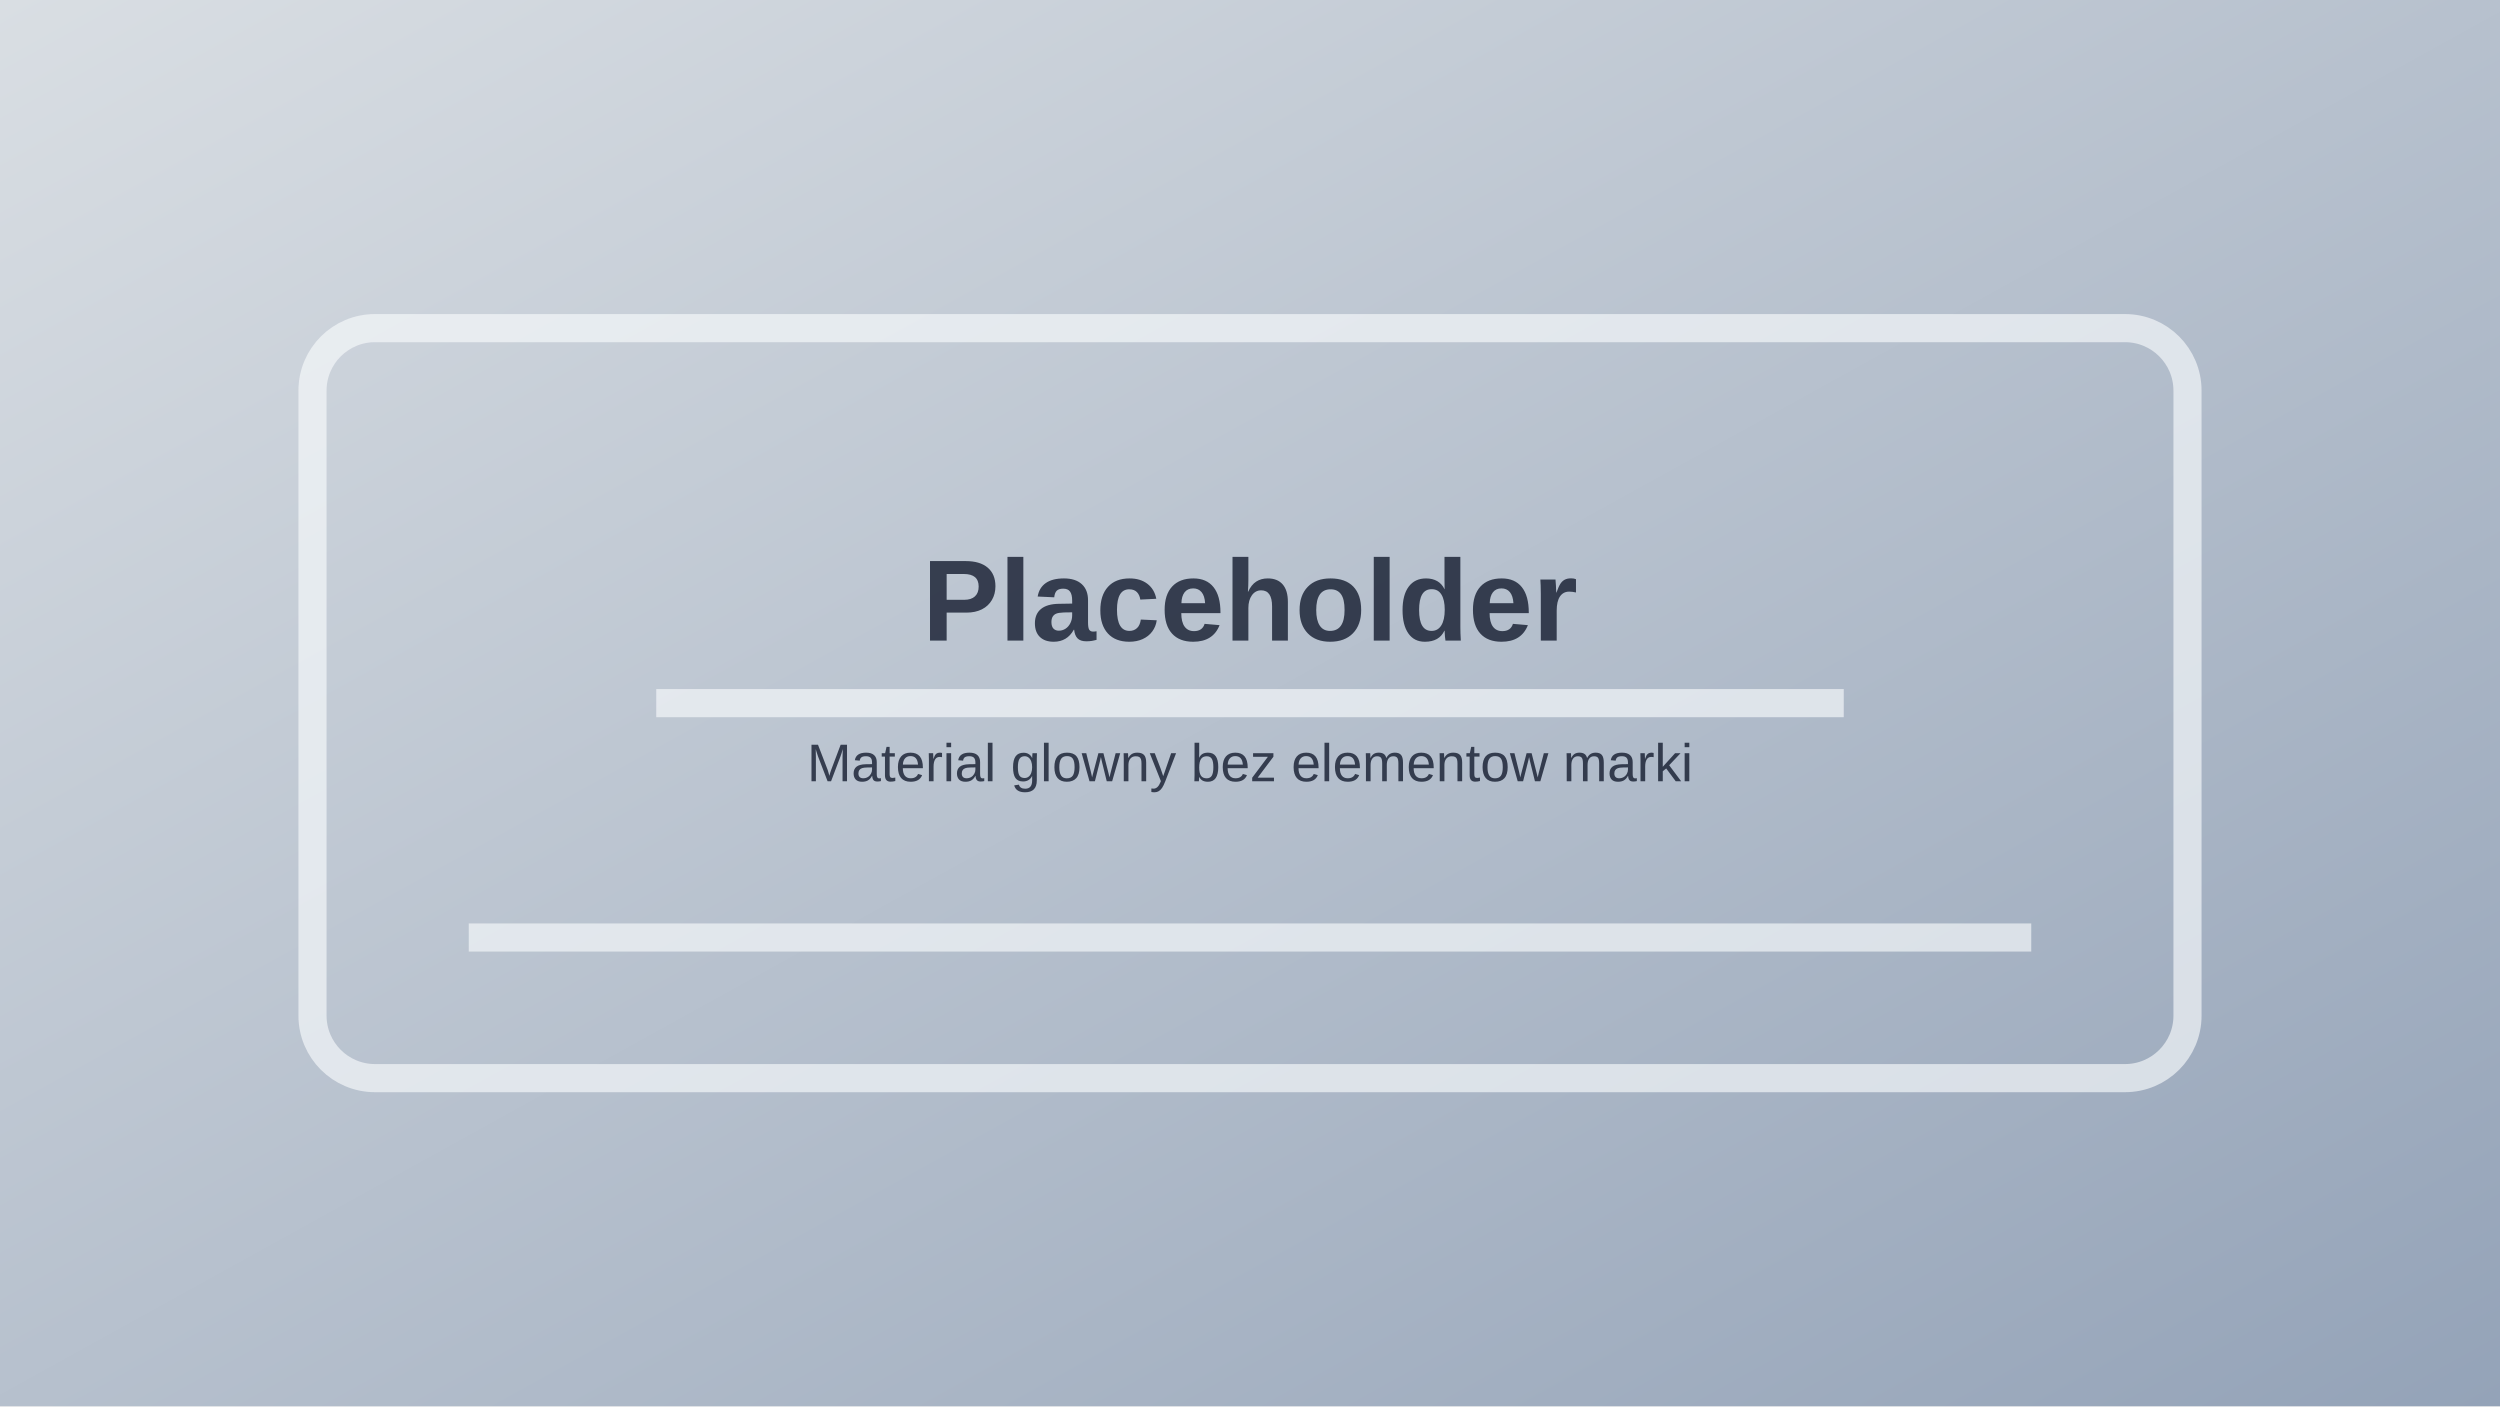
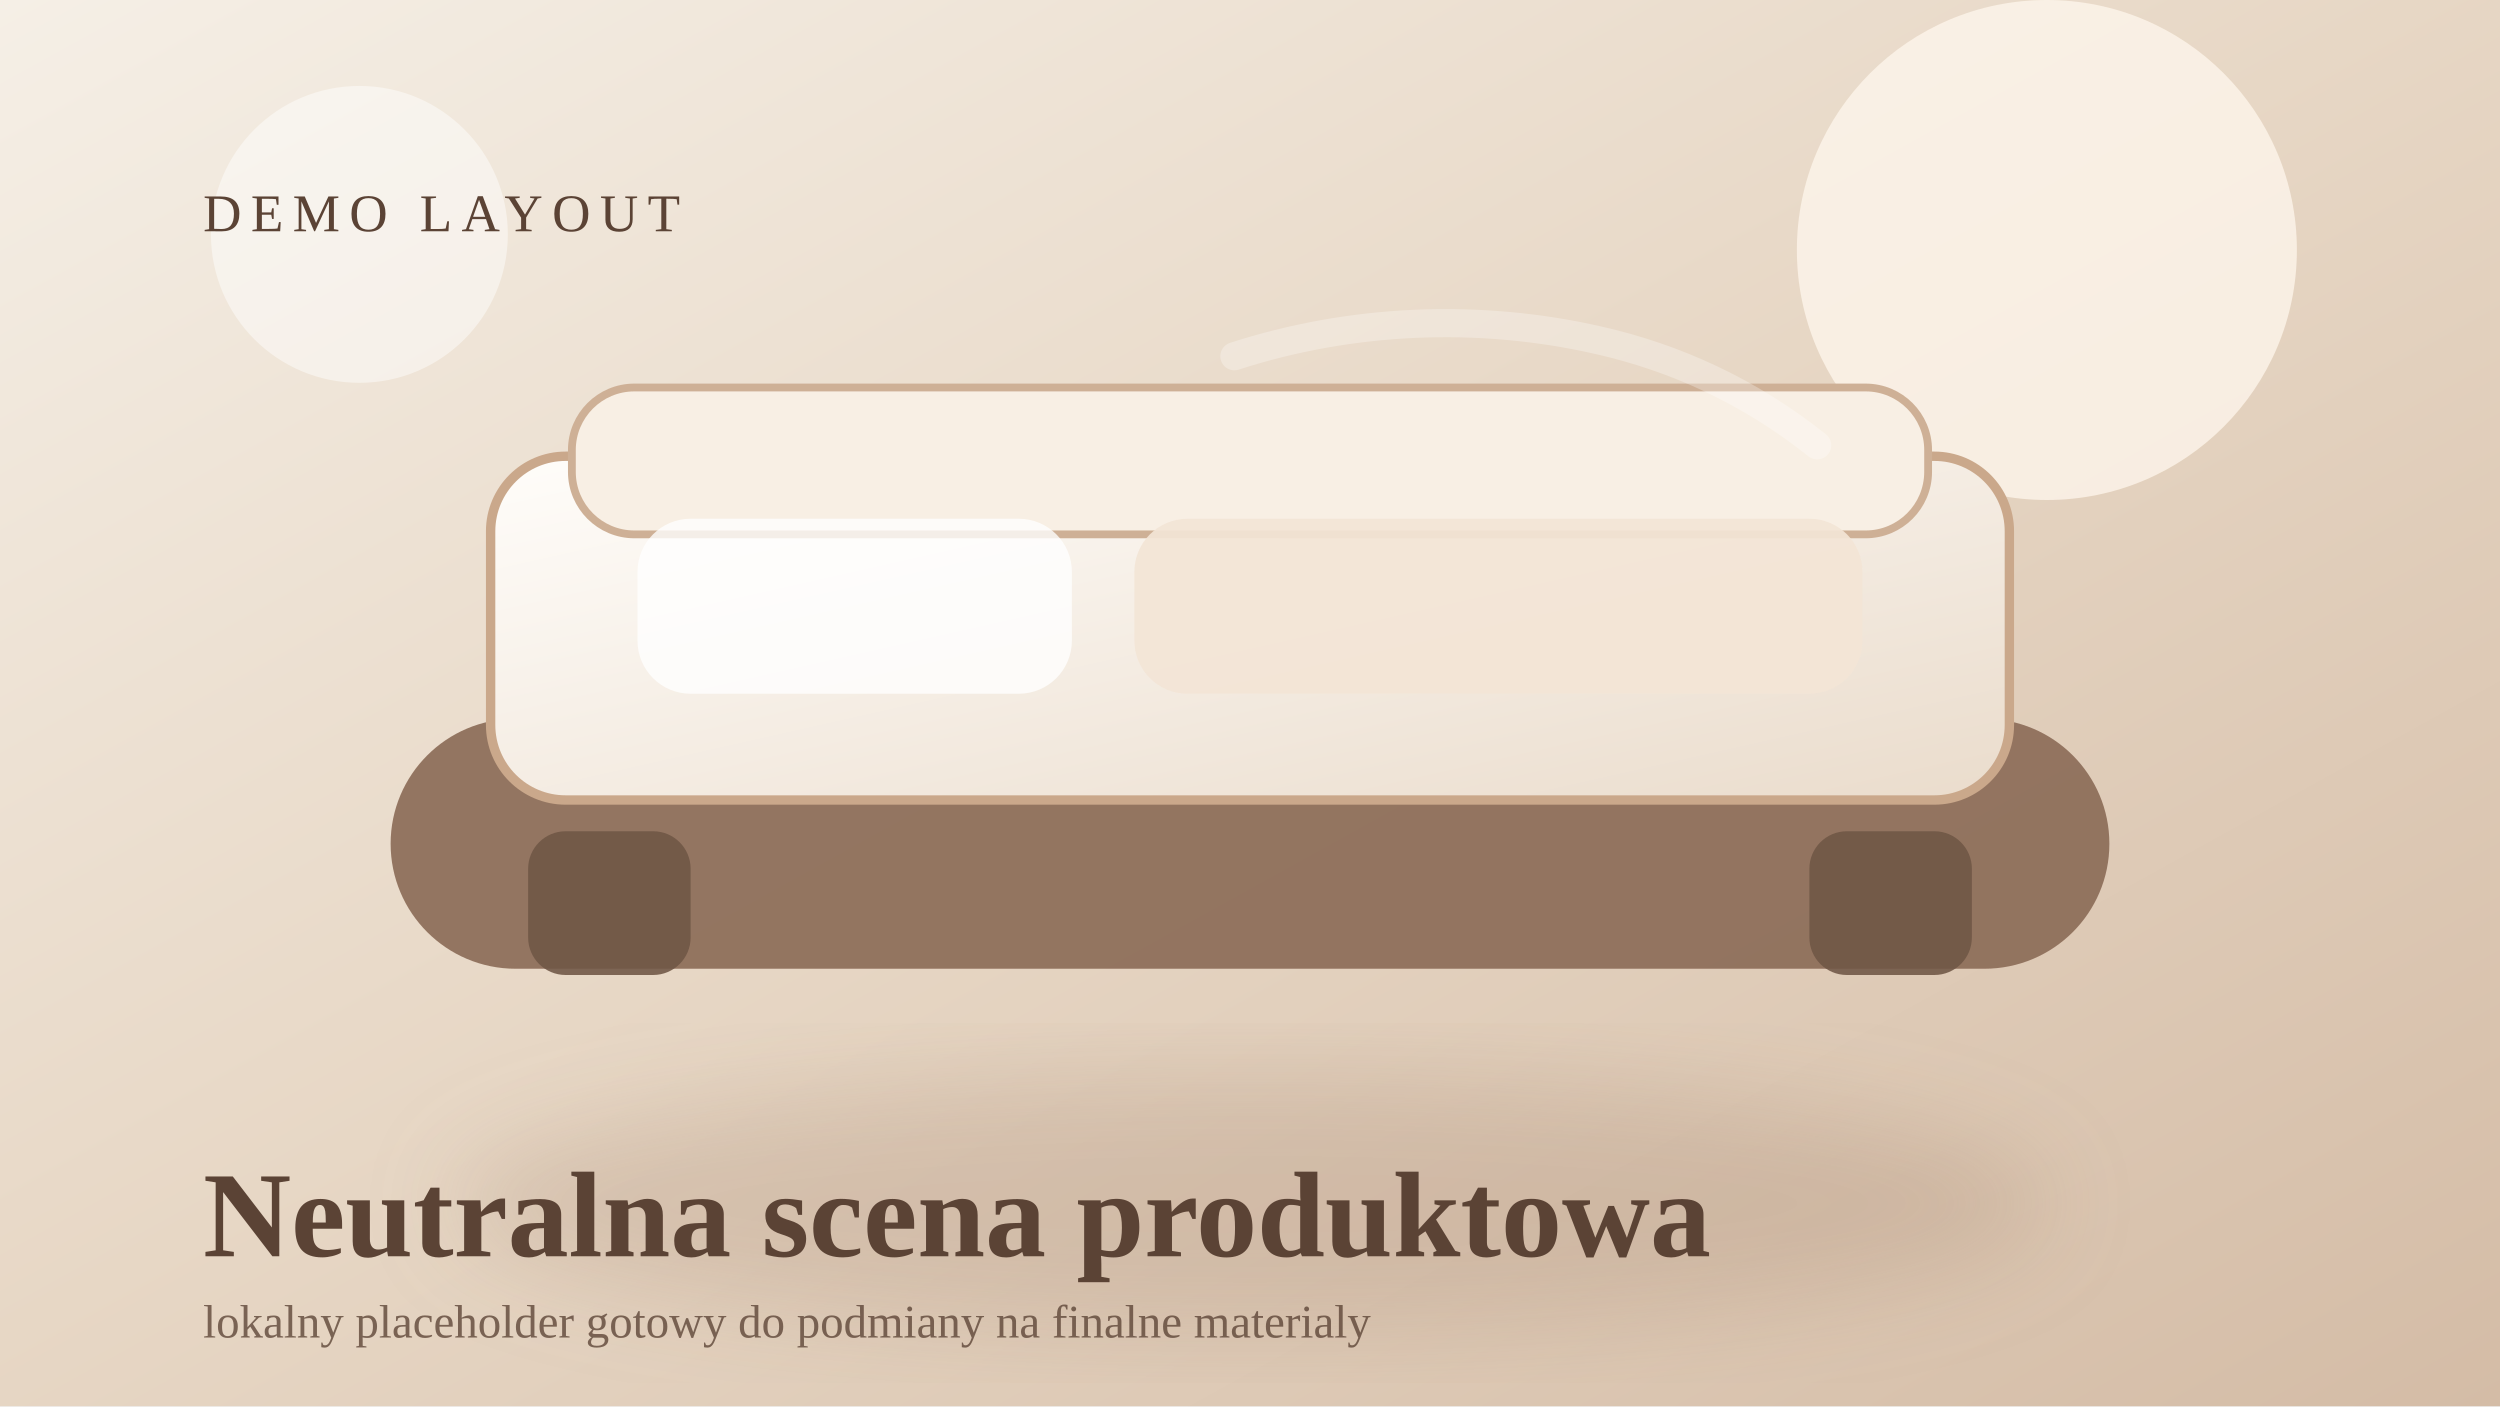
<svg xmlns="http://www.w3.org/2000/svg" viewBox="0 0 1600 900" role="img" aria-labelledby="title desc">
  <defs>
    <linearGradient id="bg" x1="0" y1="0" x2="1" y2="1">
-       <stop offset="0%" stop-color="#d9dee3" />
-       <stop offset="100%" stop-color="#94a3b8" />
+       <stop offset="0%" stop-color="#f5efe6" />
+       <stop offset="48%" stop-color="#e7d7c5" />
+       <stop offset="100%" stop-color="#d4bca6" />
    </linearGradient>
+     <linearGradient id="panel" x1="0" y1="0" x2="1" y2="1">
+       <stop offset="0%" stop-color="#fffdfa" />
+       <stop offset="100%" stop-color="#eadccc" />
+     </linearGradient>
+     <filter id="blur" x="-20%" y="-20%" width="140%" height="140%">
+       <feGaussianBlur stdDeviation="30" />
+     </filter>
  </defs>
  <rect width="1600" height="900" fill="url(#bg)" />
-   <g fill="none" stroke="#f8fafc" stroke-width="18" opacity="0.65">
-     <rect x="200" y="210" width="1200" height="480" rx="40" />
-     <path d="M300 600h1000" />
-     <path d="M420 450h760" />
+   <circle cx="1310" cy="160" r="160" fill="#fff7ed" opacity="0.75" />
+   <circle cx="230" cy="150" r="95" fill="#ffffff" opacity="0.46" />
+   <ellipse cx="800" cy="770" rx="510" ry="82" fill="#8f6c55" opacity="0.18" filter="url(#blur)" />
+   <g transform="translate(250 200)">
+     <rect x="0" y="260" width="1100" height="160" rx="80" fill="#8c6c58" opacity="0.92" />
+     <rect x="64" y="92" width="972" height="220" rx="48" fill="url(#panel)" stroke="#caa88b" stroke-width="6" />
+     <rect x="116" y="48" width="868" height="94" rx="40" fill="#f8efe4" stroke="#ceb096" stroke-width="5" />
+     <rect x="88" y="332" width="104" height="92" rx="24" fill="#6f5645" opacity="0.88" />
+     <rect x="908" y="332" width="104" height="92" rx="24" fill="#6f5645" opacity="0.88" />
+     <rect x="158" y="132" width="278" height="112" rx="34" fill="#ffffff" opacity="0.78" />
+     <rect x="476" y="132" width="466" height="112" rx="34" fill="#f3e5d6" opacity="0.92" />
+     <path d="M540 28C614 4 696 0 774 18c48 11 95 32 139 67" fill="none" stroke="#ffffff" stroke-width="18" stroke-linecap="round" opacity="0.28" />
  </g>
-   <g fill="#0f172a" opacity="0.78" font-family="Segoe UI, Arial, sans-serif" text-anchor="middle">
-     <text x="800" y="410" font-size="74" font-weight="700">Placeholder</text>
-     <text x="800" y="500" font-size="34">Material glowny bez elementow marki</text>
+   <g font-family="Georgia, Times New Roman, serif" fill="#5b4335">
+     <text x="130" y="148" font-size="34" letter-spacing="6">DEMO LAYOUT</text>
+     <text x="130" y="804" font-size="78" font-weight="700">Neutralna scena produktowa</text>
+     <text x="130" y="856" font-size="30" opacity="0.78">lokalny placeholder gotowy do podmiany na finalne materialy</text>
  </g>
</svg>
